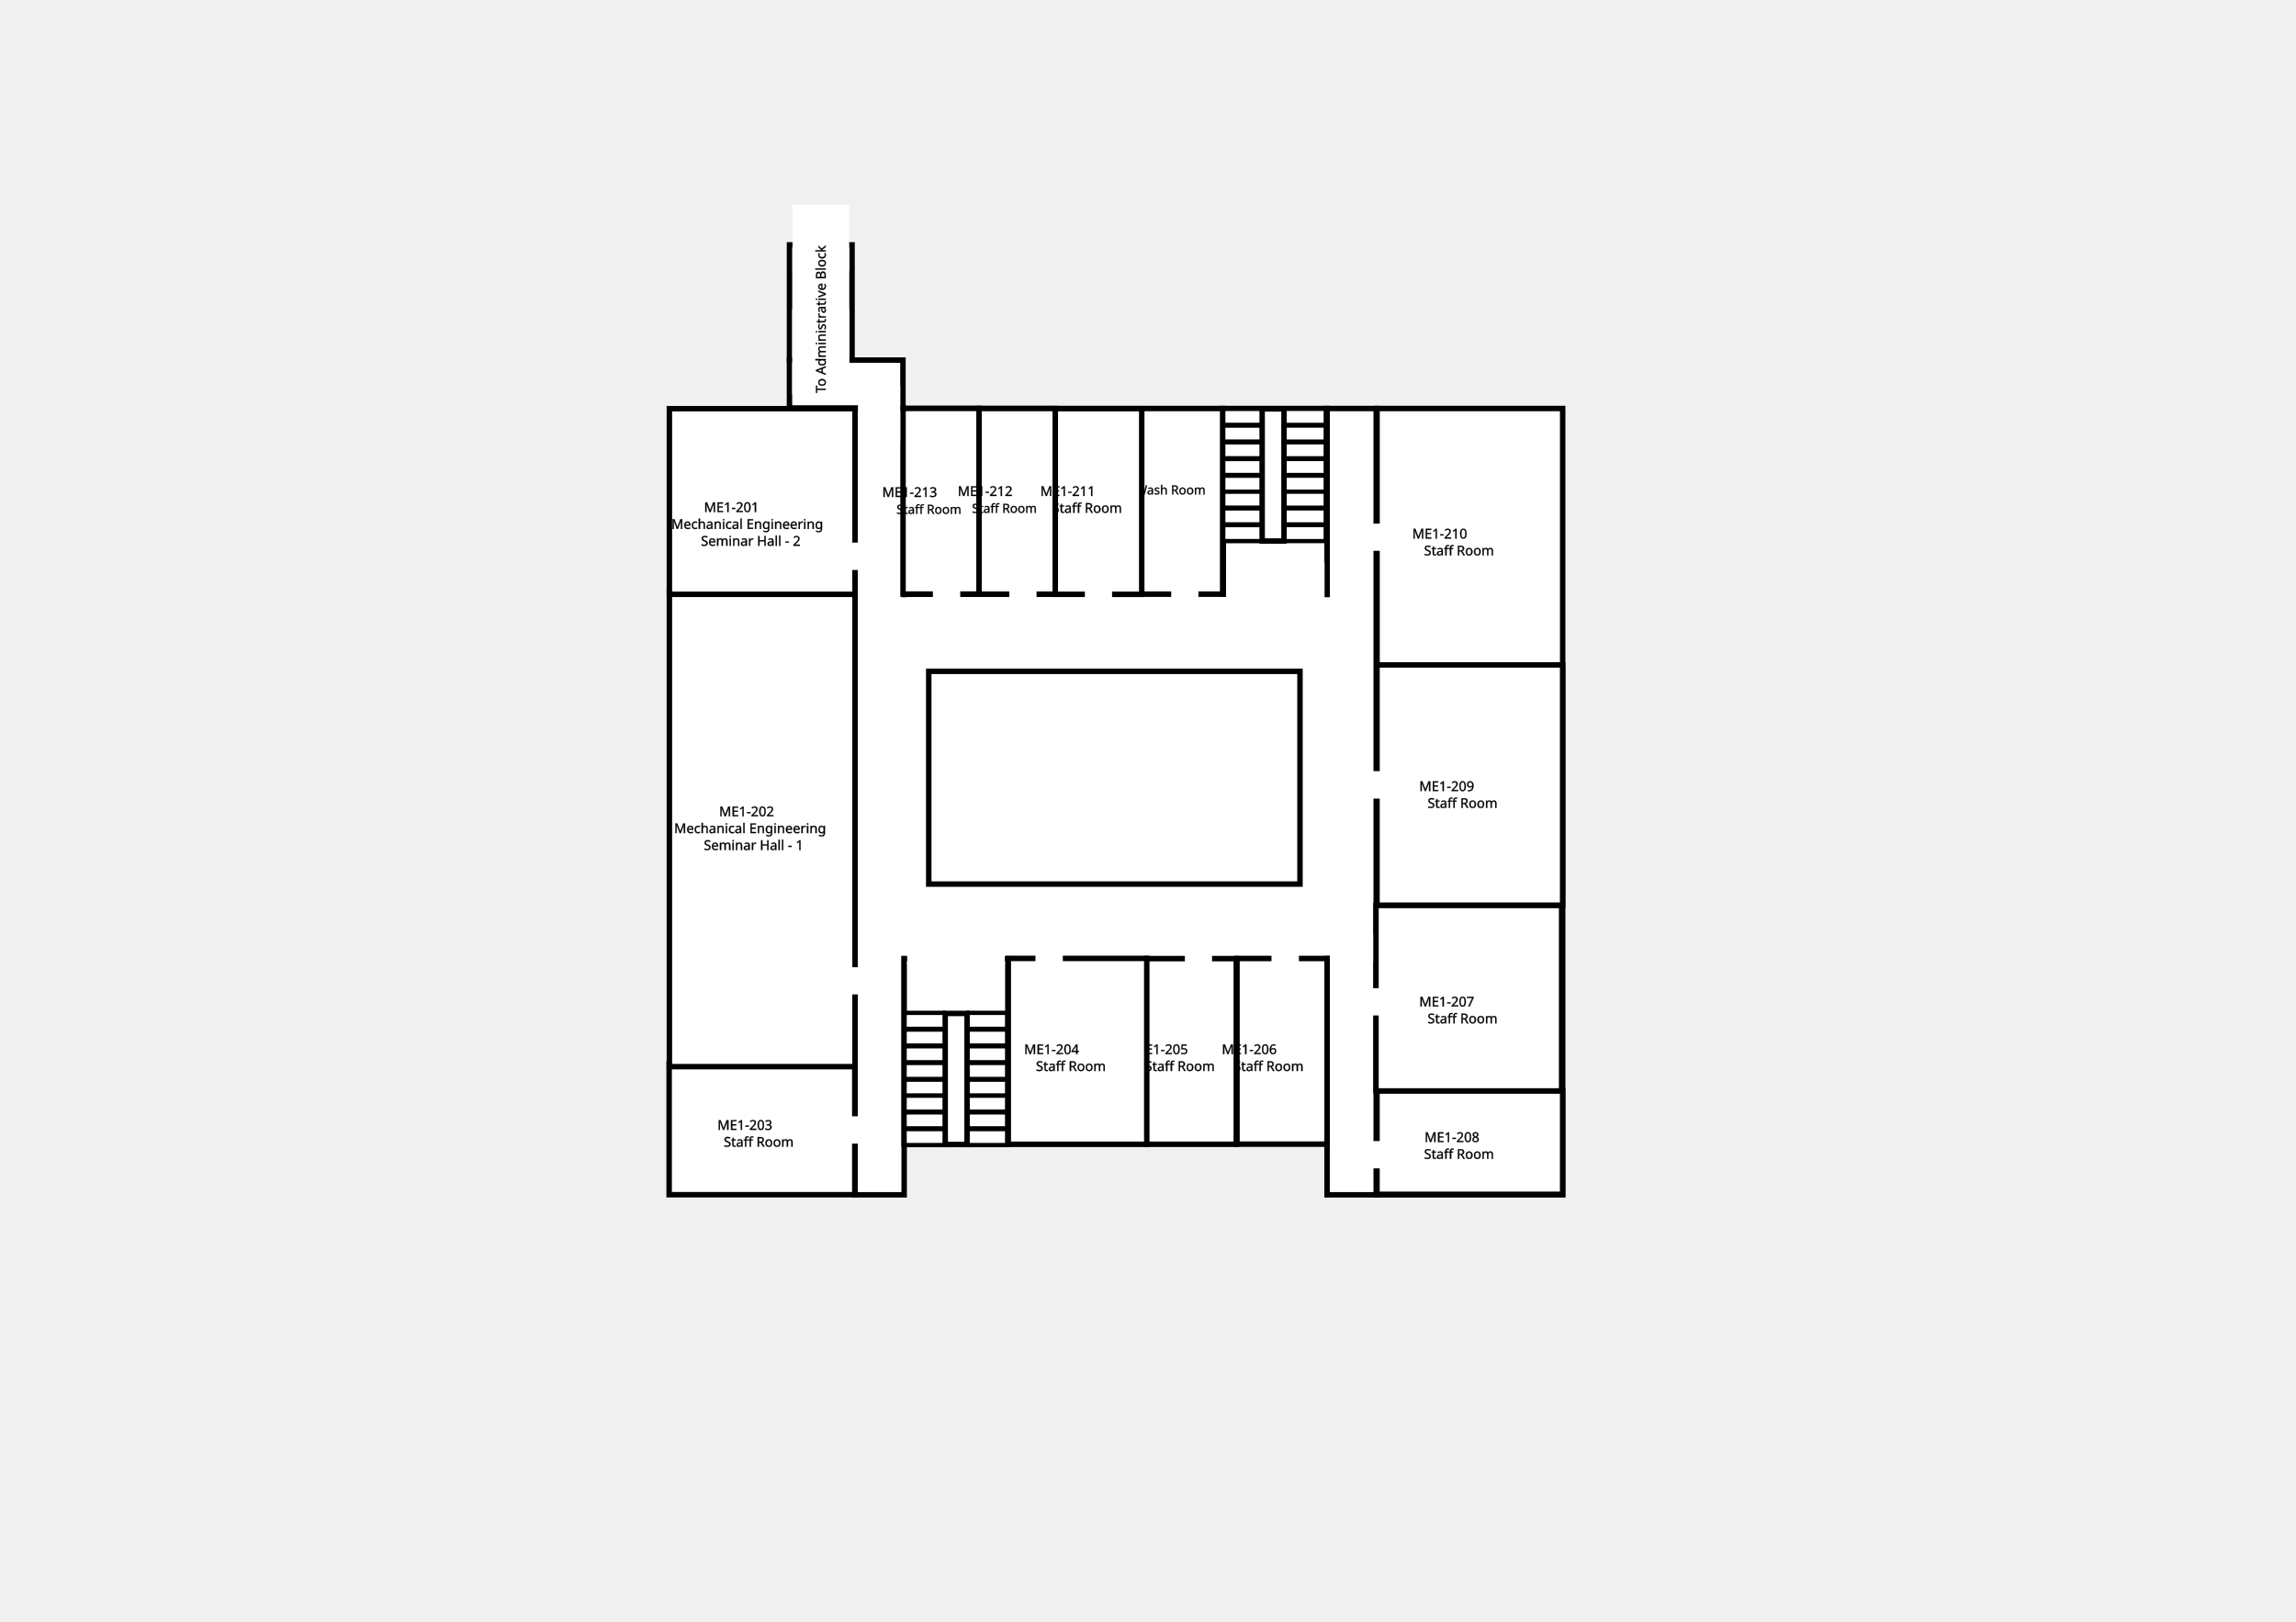
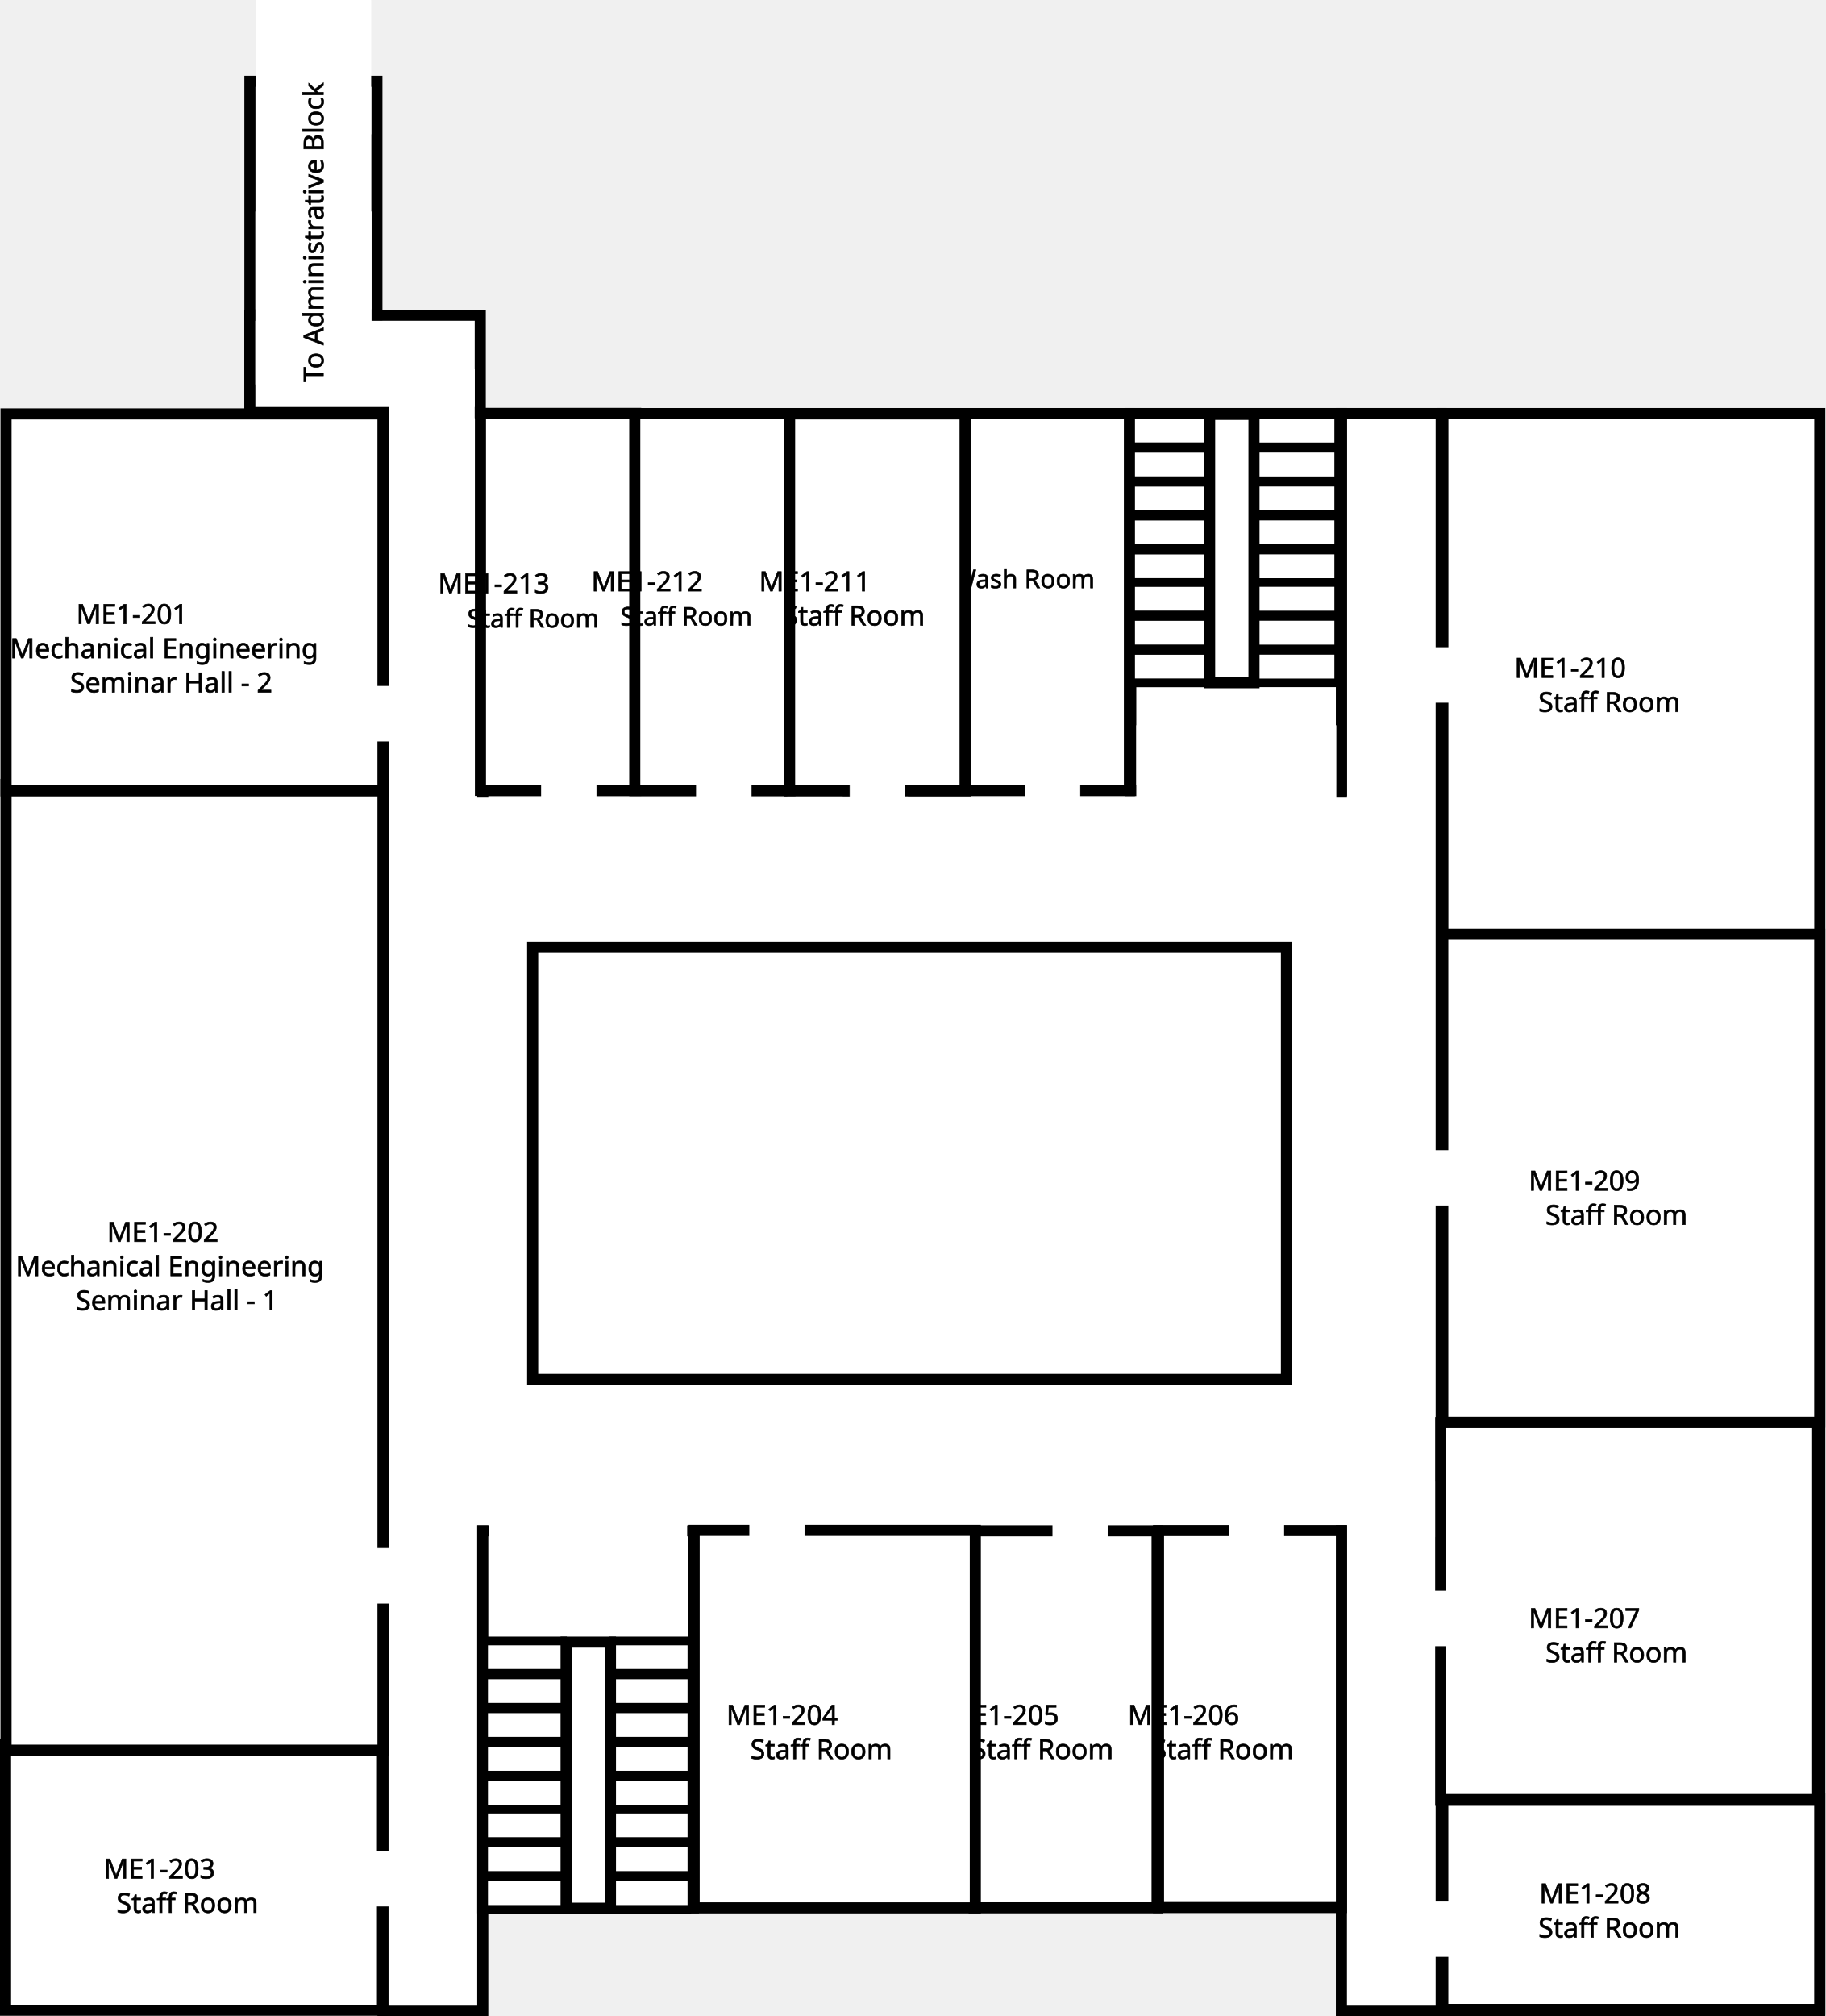
- <svg xmlns="http://www.w3.org/2000/svg" width="841mm" height="594mm" viewBox="0 0 3178.583 2245.039" version="1.1" id="svg5" xml:space="preserve">
+ <svg xmlns="http://www.w3.org/2000/svg" width="329.288mm" height="363.586mm" viewBox="0 0 1244.554 1374.181" version="1.1" id="svg5" xml:space="preserve">
  <defs id="defs2" />
-   <g id="layer1">
+   <g id="layer1" transform="translate(-922.5864,-283.589)">
    <g id="layer1-2" transform="translate(-219.2194,135.3452)">
      <rect style="fill:#ffffff;fill-opacity:1;stroke:#000000;stroke-width:7.559;stroke-dasharray:none;stroke-opacity:1" id="rect234" width="257.008" height="1088.504" x="2125.573" y="430.142" />
      <text xml:space="preserve" style="font-style:normal;font-variant:normal;font-weight:normal;font-stretch:normal;font-size:18.667px;font-family:sans-serif;-inkscape-font-specification:'sans-serif, Normal';font-variant-ligatures:normal;font-variant-caps:normal;font-variant-numeric:normal;font-variant-east-asian:normal;text-align:center;text-anchor:middle;fill:#000000;fill-opacity:1;stroke:#000000;stroke-width:0.378;stroke-dasharray:none;stroke-opacity:1" x="2256.069" y="610.106" id="text22116-9-9-3">
        <tspan id="tspan592" x="2256.069" y="610.106">
          <tspan id="tspan22114-7-1-46" x="2256.069" y="610.106">ME1-210</tspan>
        </tspan>
        <tspan id="tspan594" x="2256.069" y="633.44">Staff Room</tspan>
      </text>
      <rect style="fill:#ffffff;fill-opacity:1;stroke:#000000;stroke-width:7.559;stroke-dasharray:none;stroke-opacity:1" id="rect234-4" width="68.031" height="1088.504" x="2056.407" y="430.142" />
      <rect style="fill:#ffffff;fill-opacity:1;stroke:#000000;stroke-width:7.559;stroke-dasharray:none;stroke-opacity:1" id="rect234-4-6" width="68.031" height="1088.504" x="1402.927" y="430.14" />
      <rect style="fill:#ffffff;fill-opacity:1;stroke:#000000;stroke-width:7.559;stroke-dasharray:none;stroke-opacity:1" id="rect7306" width="143.622" height="257.008" x="1470.958" y="1191.685" />
      <rect style="fill:#ffffff;fill-opacity:1;stroke:#000000;stroke-width:7.559;stroke-dasharray:none;stroke-opacity:1" id="rect7306-5" width="143.622" height="257.008" x="1912.785" y="430.142" />
      <g id="g40256" transform="matrix(0.8931142,0,0,2.211965,1500.15,1086.772)" style="stroke-width:2.689">
        <rect style="fill:#ffffff;stroke:#000000;stroke-width:2.689;stroke-dasharray:none;stroke-opacity:1" id="rect36197" width="60.214" height="10.008" x="64.794" y="102.283" />
        <rect style="fill:#ffffff;stroke:#000000;stroke-width:2.689;stroke-dasharray:none;stroke-opacity:1" id="rect36197-3" width="60.214" height="10.008" x="64.794" y="91.828" />
        <rect style="fill:#ffffff;stroke:#000000;stroke-width:2.689;stroke-dasharray:none;stroke-opacity:1" id="rect36197-6" width="60.214" height="10.008" x="64.794" y="81.374" />
        <rect style="fill:#ffffff;stroke:#000000;stroke-width:2.689;stroke-dasharray:none;stroke-opacity:1" id="rect36197-1" width="60.214" height="10.008" x="64.794" y="112.737" />
        <rect style="fill:#ffffff;stroke:#000000;stroke-width:2.689;stroke-dasharray:none;stroke-opacity:1" id="rect36197-2" width="60.214" height="10.008" x="64.794" y="123.191" />
        <rect style="fill:#ffffff;stroke:#000000;stroke-width:2.689;stroke-dasharray:none;stroke-opacity:1" id="rect36197-9" width="60.214" height="10.008" x="64.794" y="133.199" />
        <rect style="fill:#ffffff;stroke:#000000;stroke-width:2.689;stroke-dasharray:none;stroke-opacity:1" id="rect36197-1-3" width="60.214" height="10.008" x="64.794" y="143.653" />
        <rect style="fill:#ffffff;stroke:#000000;stroke-width:2.689;stroke-dasharray:none;stroke-opacity:1" id="rect36197-2-1" width="60.214" height="10.008" x="64.794" y="154.108" />
      </g>
      <g id="g40256-5" transform="matrix(0.8931142,0,0,2.211965,1415.435,1086.772)" style="stroke-width:2.689">
        <rect style="fill:#ffffff;stroke:#000000;stroke-width:2.689;stroke-dasharray:none;stroke-opacity:1" id="rect36197-8" width="60.214" height="10.008" x="64.794" y="102.283" />
        <rect style="fill:#ffffff;stroke:#000000;stroke-width:2.689;stroke-dasharray:none;stroke-opacity:1" id="rect36197-3-1" width="60.214" height="10.008" x="64.794" y="91.828" />
        <rect style="fill:#ffffff;stroke:#000000;stroke-width:2.689;stroke-dasharray:none;stroke-opacity:1" id="rect36197-6-5" width="60.214" height="10.008" x="64.794" y="81.374" />
        <rect style="fill:#ffffff;stroke:#000000;stroke-width:2.689;stroke-dasharray:none;stroke-opacity:1" id="rect36197-1-1" width="60.214" height="10.008" x="64.794" y="112.737" />
        <rect style="fill:#ffffff;stroke:#000000;stroke-width:2.689;stroke-dasharray:none;stroke-opacity:1" id="rect36197-2-5" width="60.214" height="10.008" x="64.794" y="123.191" />
        <rect style="fill:#ffffff;stroke:#000000;stroke-width:2.689;stroke-dasharray:none;stroke-opacity:1" id="rect36197-9-7" width="60.214" height="10.008" x="64.794" y="133.199" />
        <rect style="fill:#ffffff;stroke:#000000;stroke-width:2.689;stroke-dasharray:none;stroke-opacity:1" id="rect36197-1-3-0" width="60.214" height="10.008" x="64.794" y="143.653" />
        <rect style="fill:#ffffff;stroke:#000000;stroke-width:2.689;stroke-dasharray:none;stroke-opacity:1" id="rect36197-2-1-3" width="60.214" height="10.008" x="64.794" y="154.108" />
      </g>
      <g id="g40256-5-6" transform="matrix(0.9306921,0,0,2.211965,1936.496,250.6761)" style="stroke-width:2.634">
        <rect style="fill:#ffffff;stroke:#000000;stroke-width:2.634;stroke-dasharray:none;stroke-opacity:1" id="rect36197-8-9" width="60.214" height="10.008" x="64.794" y="102.283" />
        <rect style="fill:#ffffff;stroke:#000000;stroke-width:2.634;stroke-dasharray:none;stroke-opacity:1" id="rect36197-3-1-5" width="60.214" height="10.008" x="64.794" y="91.828" />
        <rect style="fill:#ffffff;stroke:#000000;stroke-width:2.634;stroke-dasharray:none;stroke-opacity:1" id="rect36197-6-5-3" width="60.214" height="10.008" x="64.794" y="81.374" />
        <rect style="fill:#ffffff;stroke:#000000;stroke-width:2.634;stroke-dasharray:none;stroke-opacity:1" id="rect36197-1-1-4" width="60.214" height="10.008" x="64.794" y="112.737" />
        <rect style="fill:#ffffff;stroke:#000000;stroke-width:2.634;stroke-dasharray:none;stroke-opacity:1" id="rect36197-2-5-2" width="60.214" height="10.008" x="64.794" y="123.191" />
        <rect style="fill:#ffffff;stroke:#000000;stroke-width:2.634;stroke-dasharray:none;stroke-opacity:1" id="rect36197-9-7-2" width="60.214" height="10.008" x="64.794" y="133.199" />
        <rect style="fill:#ffffff;stroke:#000000;stroke-width:2.634;stroke-dasharray:none;stroke-opacity:1" id="rect36197-1-3-0-16" width="60.214" height="10.008" x="64.794" y="143.653" />
        <rect style="fill:#ffffff;stroke:#000000;stroke-width:2.634;stroke-dasharray:none;stroke-opacity:1" id="rect36197-2-1-3-0" width="60.214" height="10.008" x="64.794" y="154.108" />
      </g>
      <g id="g40256-5-9" transform="matrix(0.8931142,0,0,2.211965,1854.916,250.6761)" style="stroke-width:2.689">
        <rect style="fill:#ffffff;stroke:#000000;stroke-width:2.689;stroke-dasharray:none;stroke-opacity:1" id="rect36197-8-4" width="60.214" height="10.008" x="64.794" y="102.283" />
        <rect style="fill:#ffffff;stroke:#000000;stroke-width:2.689;stroke-dasharray:none;stroke-opacity:1" id="rect36197-3-1-7" width="60.214" height="10.008" x="64.794" y="91.828" />
        <rect style="fill:#ffffff;stroke:#000000;stroke-width:2.689;stroke-dasharray:none;stroke-opacity:1" id="rect36197-6-5-2" width="60.214" height="10.008" x="64.794" y="81.374" />
        <rect style="fill:#ffffff;stroke:#000000;stroke-width:2.689;stroke-dasharray:none;stroke-opacity:1" id="rect36197-1-1-6" width="60.214" height="10.008" x="64.794" y="112.737" />
        <rect style="fill:#ffffff;stroke:#000000;stroke-width:2.689;stroke-dasharray:none;stroke-opacity:1" id="rect36197-2-5-7" width="60.214" height="10.008" x="64.794" y="123.191" />
        <rect style="fill:#ffffff;stroke:#000000;stroke-width:2.689;stroke-dasharray:none;stroke-opacity:1" id="rect36197-9-7-5" width="60.214" height="10.008" x="64.794" y="133.199" />
        <rect style="fill:#ffffff;stroke:#000000;stroke-width:2.689;stroke-dasharray:none;stroke-opacity:1" id="rect36197-1-3-0-1" width="60.214" height="10.008" x="64.794" y="143.653" />
        <rect style="fill:#ffffff;stroke:#000000;stroke-width:2.689;stroke-dasharray:none;stroke-opacity:1" id="rect36197-2-1-3-3" width="60.214" height="10.008" x="64.794" y="154.108" />
      </g>
      <rect style="fill:#ffffff;fill-opacity:1;stroke:#000000;stroke-width:7.559;stroke-dasharray:none;stroke-opacity:1" id="rect8143" width="30.236" height="181.417" x="1527.782" y="1267.571" />
      <rect style="fill:#ffffff;fill-opacity:1;stroke:#000000;stroke-width:7.559;stroke-dasharray:none;stroke-opacity:1" id="rect8143-3" width="30.236" height="182.929" x="1966.563" y="430.681" />
      <rect style="fill:#ffffff;fill-opacity:1;stroke:#ffffff;stroke-width:7.559;stroke-dasharray:none;stroke-opacity:1" id="rect8207" width="127.7" height="81.555" x="1478.857" y="1114.213" />
      <rect style="fill:#ffffff;fill-opacity:1;stroke:#ffffff;stroke-width:7.559;stroke-dasharray:none;stroke-opacity:1" id="rect8207-2" width="128.833" height="81.555" x="1920.344" y="646.373" />
      <rect style="fill:#ffffff;fill-opacity:1;stroke:#000000;stroke-width:7.559;stroke-dasharray:none;stroke-opacity:1" id="rect9009" width="257.008" height="181.417" x="1145.585" y="1337.091" />
      <rect style="fill:#ffffff;fill-opacity:1;stroke:#000000;stroke-width:7.559;stroke-dasharray:none;stroke-opacity:1" id="rect9167" width="257.008" height="658.262" x="1145.919" y="682.969" />
      <rect style="fill:#ffffff;fill-opacity:1;stroke:#000000;stroke-width:7.559;stroke-dasharray:none;stroke-opacity:1" id="rect9169" width="257.008" height="257.008" x="1145.919" y="430.39" />
      <rect style="fill:#ffffff;fill-opacity:1;stroke:#000000;stroke-width:7.559;stroke-dasharray:none;stroke-opacity:1" id="rect12991" width="439.559" height="257.008" x="1472.311" y="430.152" />
      <text xml:space="preserve" style="font-style:normal;font-variant:normal;font-weight:normal;font-stretch:normal;font-size:18.667px;font-family:sans-serif;-inkscape-font-specification:'sans-serif, Normal';font-variant-ligatures:normal;font-variant-caps:normal;font-variant-numeric:normal;font-variant-east-asian:normal;text-align:center;text-anchor:middle;fill:#000000;fill-opacity:1;stroke:#000000;stroke-width:0.378;stroke-dasharray:none;stroke-opacity:1" x="1856.745" y="549.049" id="text22116-9-9-2">
        <tspan id="tspan22114-7-1-4" x="1856.745" y="549.049" style="font-style:normal;font-variant:normal;font-weight:normal;font-stretch:normal;font-size:17.333px;font-family:sans-serif;-inkscape-font-specification:'sans-serif, Normal';font-variant-ligatures:normal;font-variant-caps:normal;font-variant-numeric:normal;font-variant-east-asian:normal">Wash Room</tspan>
      </text>
      <rect style="fill:#ffffff;fill-opacity:1;stroke:#ffffff;stroke-width:7.559;stroke-dasharray:none;stroke-opacity:1" id="rect15897" width="624.113" height="488.799" x="1443.755" y="695.215" />
      <rect style="fill:#ffffff;fill-opacity:1;stroke:#ffffff;stroke-width:0.378;stroke-dasharray:none;stroke-opacity:1" id="rect27345-2-9" width="37.417" height="53.326" x="1723.268" y="663.559" />
      <rect style="fill:#ffffff;fill-opacity:1;stroke:#ffffff;stroke-width:0.378;stroke-dasharray:none;stroke-opacity:1" id="rect27345-2-2" width="37.417" height="53.326" x="1840.783" y="657.634" />
      <rect style="fill:#ffffff;fill-opacity:1;stroke:#000000;stroke-width:7.559;stroke-dasharray:none;stroke-opacity:1" id="rect18921" width="513.944" height="294.534" x="1504.982" y="793.967" />
      <text xml:space="preserve" style="font-size:13.333px;font-family:sans-serif;-inkscape-font-specification:'sans-serif, Normal';text-align:center;text-anchor:middle;fill:#000000;fill-opacity:1;stroke:#000000;stroke-width:0.378;stroke-dasharray:none;stroke-opacity:1" x="1281.717" y="1428.698" id="text21938">
        <tspan id="tspan541" x="1281.717" y="1428.698">
          <tspan x="1281.717" y="1428.698" style="font-style:normal;font-variant:normal;font-weight:normal;font-stretch:normal;font-size:18.667px;font-family:sans-serif;-inkscape-font-specification:'sans-serif, Normal';font-variant-ligatures:normal;font-variant-caps:normal;font-variant-numeric:normal;font-variant-east-asian:normal" id="tspan22124">ME1-203</tspan>
        </tspan>
        <tspan id="tspan543" x="1281.717" y="1452.031" style="font-style:normal;font-variant:normal;font-weight:normal;font-stretch:normal;font-size:18.667px;font-family:sans-serif;-inkscape-font-specification:'sans-serif, Normal';font-variant-ligatures:normal;font-variant-caps:normal;font-variant-numeric:normal;font-variant-east-asian:normal">Staff Room</tspan>
      </text>
      <text xml:space="preserve" style="font-style:normal;font-variant:normal;font-weight:normal;font-stretch:normal;font-size:18.667px;font-family:sans-serif;-inkscape-font-specification:'sans-serif, Normal';font-variant-ligatures:normal;font-variant-caps:normal;font-variant-numeric:normal;font-variant-east-asian:normal;text-align:center;text-anchor:middle;fill:#000000;fill-opacity:1;stroke:#000000;stroke-width:0.378;stroke-dasharray:none;stroke-opacity:1" x="1279.488" y="994.615" id="text22096">
        <tspan id="tspan534" x="1279.488" y="994.615">
          <tspan id="tspan22094" x="1279.488" y="994.615">ME1-202</tspan>
          <tspan x="1279.488" y="1017.948" id="tspan22098" />
        </tspan>
        <tspan id="tspan536" x="1279.488" y="1017.948">Mechanical Engineering</tspan>
        <tspan x="1279.488" y="1041.282" id="tspan538">Seminar Hall - 1</tspan>
      </text>
      <text xml:space="preserve" style="font-style:normal;font-variant:normal;font-weight:normal;font-stretch:normal;font-size:18.667px;font-family:sans-serif;-inkscape-font-specification:'sans-serif, Normal';font-variant-ligatures:normal;font-variant-caps:normal;font-variant-numeric:normal;font-variant-east-asian:normal;text-align:center;text-anchor:middle;fill:#000000;fill-opacity:1;stroke:#000000;stroke-width:0.378;stroke-dasharray:none;stroke-opacity:1" x="1275.538" y="573.469" id="text22102">
        <tspan id="tspan520" x="1275.538" y="573.469">
          <tspan id="tspan22100" x="1275.538" y="573.469">ME1-201</tspan>
        </tspan>
        <tspan id="tspan522" x="1275.538" y="596.802">Mechanical Engineering</tspan>
        <tspan x="1275.538" y="620.136" id="tspan524">Seminar Hall - 2</tspan>
      </text>
      <text xml:space="preserve" style="font-style:normal;font-variant:normal;font-weight:normal;font-stretch:normal;font-size:18.667px;font-family:sans-serif;-inkscape-font-specification:'sans-serif, Normal';font-variant-ligatures:normal;font-variant-caps:normal;font-variant-numeric:normal;font-variant-east-asian:normal;text-align:center;text-anchor:middle;fill:#000000;fill-opacity:1;stroke:#000000;stroke-width:0.378;stroke-dasharray:none;stroke-opacity:1" x="1536.28" y="570.659" id="text22106">
        <tspan id="tspan22104" x="1536.28" y="570.659">CNC LAB</tspan>
      </text>
      <text xml:space="preserve" style="font-style:normal;font-variant:normal;font-weight:normal;font-stretch:normal;font-size:18.667px;font-family:sans-serif;-inkscape-font-specification:'sans-serif, Normal';font-variant-ligatures:normal;font-variant-caps:normal;font-variant-numeric:normal;font-variant-east-asian:normal;text-align:center;text-anchor:middle;fill:#000000;fill-opacity:1;stroke:#000000;stroke-width:0.378;stroke-dasharray:none;stroke-opacity:1" x="2262.41" y="929.257" id="text22110">
        <tspan id="tspan22108" x="2262.41" y="929.257">ME1-106</tspan>
        <tspan x="2262.41" y="952.59" id="tspan22112">CAD/CAM LAB</tspan>
      </text>
      <text xml:space="preserve" style="font-style:normal;font-variant:normal;font-weight:normal;font-stretch:normal;font-size:18.667px;font-family:sans-serif;-inkscape-font-specification:'sans-serif, Normal';font-variant-ligatures:normal;font-variant-caps:normal;font-variant-numeric:normal;font-variant-east-asian:normal;text-align:center;text-anchor:middle;fill:#000000;fill-opacity:1;stroke:#000000;stroke-width:0.378;stroke-dasharray:none;stroke-opacity:1" x="1877.277" y="1324.265" id="text22116">
        <tspan id="tspan22114" x="1877.277" y="1324.265">ME1-305</tspan>
      </text>
      <rect style="fill:#ffffff;fill-opacity:1;stroke:#ffffff;stroke-width:0.378;stroke-dasharray:none;stroke-opacity:1" id="rect22126" width="49.376" height="37.417" x="1380.554" y="1410.18" />
      <rect style="fill:#ffffff;fill-opacity:1;stroke:#ffffff;stroke-width:0.378;stroke-dasharray:none;stroke-opacity:1" id="rect22126-3" width="49.376" height="37.417" x="1376.026" y="1203.653" />
      <rect style="fill:#ffffff;fill-opacity:1;stroke:#ffffff;stroke-width:0.378;stroke-dasharray:none;stroke-opacity:1" id="rect22126-9" width="49.376" height="37.417" x="1374.629" y="616.016" />
      <rect style="fill:#ffffff;fill-opacity:1;stroke:#ffffff;stroke-width:0.378;stroke-dasharray:none;stroke-opacity:1" id="rect22126-9-12" width="49.376" height="37.417" x="2088.706" y="1158.348" />
      <rect style="fill:#ffffff;fill-opacity:1;stroke:#ffffff;stroke-width:0.378;stroke-dasharray:none;stroke-opacity:1" id="rect22126-9-3" width="49.376" height="37.417" x="2097.085" y="589.616" />
      <rect style="fill:#ffffff;fill-opacity:1;stroke:#ffffff;stroke-width:0.378;stroke-dasharray:none;stroke-opacity:1" id="rect27345" width="37.417" height="53.326" x="1678.785" y="653.739" />
      <rect style="fill:#ffffff;fill-opacity:1;stroke:#ffffff;stroke-width:0.378;stroke-dasharray:none;stroke-opacity:1" id="rect27345-0" width="57.925" height="53.326" x="1407.393" y="409.821" />
      <rect style="fill:#ffffff;stroke:#000000;stroke-width:7.559;stroke-dasharray:none;stroke-opacity:1" id="rect701" width="105.827" height="257.008" x="1469.385" y="430.038" />
      <text xml:space="preserve" style="font-style:normal;font-variant:normal;font-weight:normal;font-stretch:normal;font-size:18.667px;font-family:sans-serif;-inkscape-font-specification:'sans-serif, Normal';font-variant-ligatures:normal;font-variant-caps:normal;font-variant-numeric:normal;font-variant-east-asian:normal;text-align:center;text-anchor:middle;fill:#000000;fill-opacity:1;stroke:#000000;stroke-width:0.378;stroke-dasharray:none;stroke-opacity:1" x="1522.226" y="552.586" id="text22116-1">
        <tspan id="tspan561" x="1522.226" y="552.586">
          <tspan id="tspan22114-1" x="1522.226" y="552.586">ME1-213</tspan>
        </tspan>
        <tspan id="tspan563" x="1522.226" y="575.919" style="font-style:normal;font-variant:normal;font-weight:normal;font-stretch:normal;font-size:17.333px;font-family:sans-serif;-inkscape-font-specification:'sans-serif, Normal';font-variant-ligatures:normal;font-variant-caps:normal;font-variant-numeric:normal;font-variant-east-asian:normal">Staff Room</tspan>
      </text>
      <rect style="fill:#ffffff;fill-opacity:1;stroke:#ffffff;stroke-width:0.378;stroke-dasharray:none;stroke-opacity:1" id="rect27345-2-99" width="37.417" height="53.326" x="1510.951" y="661.584" />
      <rect style="fill:#ffffff;stroke:#000000;stroke-width:7.559;stroke-dasharray:none;stroke-opacity:1" id="rect701-3" width="105.827" height="257.008" x="1574.596" y="430.178" />
      <text xml:space="preserve" style="font-style:normal;font-variant:normal;font-weight:normal;font-stretch:normal;font-size:18.667px;font-family:sans-serif;-inkscape-font-specification:'sans-serif, Normal';font-variant-ligatures:normal;font-variant-caps:normal;font-variant-numeric:normal;font-variant-east-asian:normal;text-align:center;text-anchor:middle;fill:#000000;fill-opacity:1;stroke:#000000;stroke-width:0.378;stroke-dasharray:none;stroke-opacity:1" x="1626.707" y="551.189" id="text22116-9">
        <tspan id="tspan566" x="1626.707" y="551.189">
          <tspan id="tspan22114-7" x="1626.707" y="551.189">ME1-212</tspan>
        </tspan>
        <tspan id="tspan568" x="1626.707" y="574.523" style="font-style:normal;font-variant:normal;font-weight:normal;font-stretch:normal;font-size:17.333px;font-family:sans-serif;-inkscape-font-specification:'sans-serif, Normal';font-variant-ligatures:normal;font-variant-caps:normal;font-variant-numeric:normal;font-variant-east-asian:normal">Staff Room</tspan>
      </text>
      <rect style="fill:#ffffff;fill-opacity:1;stroke:#ffffff;stroke-width:0.378;stroke-dasharray:none;stroke-opacity:1" id="rect27345-2-91" width="37.417" height="53.326" x="1616.616" y="662.572" />
      <rect style="fill:#ffffff;stroke:#000000;stroke-width:7.559;stroke-dasharray:none;stroke-opacity:1" id="rect701-2" width="119.652" height="257.008" x="1680.175" y="430.378" />
      <text xml:space="preserve" style="font-style:normal;font-variant:normal;font-weight:normal;font-stretch:normal;font-size:18.667px;font-family:sans-serif;-inkscape-font-specification:'sans-serif, Normal';font-variant-ligatures:normal;font-variant-caps:normal;font-variant-numeric:normal;font-variant-east-asian:normal;text-align:center;text-anchor:middle;fill:#000000;fill-opacity:1;stroke:#000000;stroke-width:0.378;stroke-dasharray:none;stroke-opacity:1" x="1741.07" y="551.189" id="text22116-9-9">
        <tspan id="tspan571" x="1741.07" y="551.189">
          <tspan id="tspan22114-7-1" x="1741.07" y="551.189">ME1-211</tspan>
        </tspan>
        <tspan id="tspan573" x="1741.07" y="574.523">Staff Room</tspan>
      </text>
      <rect style="fill:#ffffff;fill-opacity:1;stroke:#ffffff;stroke-width:0.378;stroke-dasharray:none;stroke-opacity:1" id="rect27345-2-23" width="37.417" height="53.326" x="1721.293" y="659.609" />
      <rect style="fill:#ffffff;stroke:#000000;stroke-width:7.559;stroke-dasharray:none;stroke-opacity:1" id="rect5100" width="257.008" height="143.622" x="2125.531" y="1374.342" />
      <text xml:space="preserve" style="font-style:normal;font-variant:normal;font-weight:normal;font-stretch:normal;font-size:18.667px;font-family:sans-serif;-inkscape-font-specification:'sans-serif, Normal';font-variant-ligatures:normal;font-variant-caps:normal;font-variant-numeric:normal;font-variant-east-asian:normal;text-align:center;text-anchor:middle;fill:#000000;fill-opacity:1;stroke:#000000;stroke-width:0.378;stroke-dasharray:none;stroke-opacity:1" x="2256.069" y="1445.549" id="text22116-9-9-55">
        <tspan id="tspan582" x="2256.069" y="1445.549">
          <tspan id="tspan22114-7-1-0" x="2256.069" y="1445.549">ME1-208</tspan>
          <tspan x="2256.069" y="1468.882" id="tspan16379" />
        </tspan>
        <tspan id="tspan584" x="2256.069" y="1468.882">Staff Room</tspan>
      </text>
      <text xml:space="preserve" style="font-size:18.667px;font-family:sans-serif;-inkscape-font-specification:'sans-serif, Normal';text-align:center;text-anchor:middle;fill:#ffffff;stroke:#000000;stroke-width:7.559;stroke-dasharray:none;stroke-opacity:1" x="1836.442" y="550.368" id="text15491">
        <tspan id="tspan15489" x="1836.442" y="550.368" />
      </text>
      <rect style="fill:#ffffff;stroke:#000000;stroke-width:7.559;stroke-dasharray:none;stroke-opacity:1" id="rect16381" width="124.724" height="257.008" x="1806.009" y="1191.688" />
      <text xml:space="preserve" style="font-style:normal;font-variant:normal;font-weight:normal;font-stretch:normal;font-size:18.667px;font-family:sans-serif;-inkscape-font-specification:'sans-serif, Normal';font-variant-ligatures:normal;font-variant-caps:normal;font-variant-numeric:normal;font-variant-east-asian:normal;text-align:center;text-anchor:middle;fill:#000000;fill-opacity:1;stroke:#000000;stroke-width:0.378;stroke-dasharray:none;stroke-opacity:1" x="1869.554" y="1323.869" id="text22116-1-0">
        <tspan id="tspan551" x="1869.554" y="1323.869">
          <tspan id="tspan22114-1-4" x="1869.554" y="1323.869">ME1-205</tspan>
        </tspan>
        <tspan id="tspan553" x="1869.554" y="1347.202">Staff Room</tspan>
      </text>
      <rect style="fill:#ffffff;fill-opacity:1;stroke:#ffffff;stroke-width:0.378;stroke-dasharray:none;stroke-opacity:1" id="rect27345-2-2-77" width="37.417" height="53.326" x="1859.63" y="1167.522" />
      <rect style="fill:#ffffff;fill-opacity:1;stroke:#ffffff;stroke-width:0.378;stroke-dasharray:none;stroke-opacity:1" id="rect27345-2-2-7" width="37.417" height="53.326" x="1936.441" y="1252.712" />
      <rect style="fill:#ffffff;stroke:#000000;stroke-width:7.559;stroke-dasharray:none;stroke-opacity:1" id="rect16383" width="124.724" height="257.008" x="1931.704" y="1191.503" />
      <text xml:space="preserve" style="font-style:normal;font-variant:normal;font-weight:normal;font-stretch:normal;font-size:18.667px;font-family:sans-serif;-inkscape-font-specification:'sans-serif, Normal';font-variant-ligatures:normal;font-variant-caps:normal;font-variant-numeric:normal;font-variant-east-asian:normal;text-align:center;text-anchor:middle;fill:#000000;fill-opacity:1;stroke:#000000;stroke-width:0.378;stroke-dasharray:none;stroke-opacity:1" x="1992.452" y="1323.869" id="text22116-1-1">
        <tspan id="tspan556" x="1992.452" y="1323.869">
          <tspan id="tspan22114-1-7" x="1992.452" y="1323.869">ME1-206</tspan>
        </tspan>
        <tspan id="tspan558" x="1992.452" y="1347.202">Staff Room</tspan>
      </text>
      <rect style="fill:#ffffff;fill-opacity:1;stroke:#ffffff;stroke-width:0.378;stroke-dasharray:none;stroke-opacity:1" id="rect27345-2-2-5" width="37.417" height="53.326" x="1979.735" y="1168.918" />
      <rect style="fill:#ffffff;stroke:#000000;stroke-width:7.559;stroke-dasharray:none;stroke-opacity:1" id="rect16385" width="191.709" height="257.344" x="1615.086" y="1191.392" />
      <text xml:space="preserve" style="font-style:normal;font-variant:normal;font-weight:normal;font-stretch:normal;font-size:18.667px;font-family:sans-serif;-inkscape-font-specification:'sans-serif, Normal';font-variant-ligatures:normal;font-variant-caps:normal;font-variant-numeric:normal;font-variant-east-asian:normal;text-align:center;text-anchor:middle;fill:#000000;fill-opacity:1;stroke:#000000;stroke-width:0.378;stroke-dasharray:none;stroke-opacity:1" x="1718.725" y="1323.869" id="text22116-1-9">
        <tspan id="tspan546" x="1718.725" y="1323.869">
          <tspan id="tspan22114-1-71" x="1718.725" y="1323.869">ME1-204</tspan>
        </tspan>
        <tspan id="tspan548" x="1718.725" y="1347.202">Staff Room</tspan>
      </text>
      <rect style="fill:#ffffff;fill-opacity:1;stroke:#ffffff;stroke-width:0.378;stroke-dasharray:none;stroke-opacity:1" id="rect27345-2-2-2" width="37.417" height="53.326" x="1652.939" y="1173.108" />
      <rect style="fill:#ffffff;stroke:#000000;stroke-width:7.559;stroke-dasharray:none;stroke-opacity:1" id="rect16509" width="157.114" height="66.337" x="1312.146" y="363.114" />
      <rect style="fill:#ffffff;stroke:#000000;stroke-width:7.559;stroke-dasharray:none;stroke-opacity:1" id="rect16511" width="86.587" height="159.208" x="1312.202" y="203.641" />
      <rect style="fill:#ffffff;stroke:#ffffff;stroke-width:7.559;stroke-dasharray:none;stroke-opacity:1" id="rect16513" width="71.66" height="110.329" x="1319.713" y="296.193" />
      <rect style="fill:#ffffff;stroke:#ffffff;stroke-width:7.559;stroke-dasharray:none;stroke-opacity:1" id="rect16567" width="50.944" height="67.733" x="1410.753" y="403.729" />
      <rect style="fill:#ffffff;stroke:#ffffff;stroke-width:7.559;stroke-dasharray:none;stroke-opacity:1" id="rect17295" width="71.017" height="83.939" x="1320.098" y="152.023" />
      <text xml:space="preserve" style="font-style:normal;font-variant:normal;font-weight:normal;font-stretch:normal;font-size:17.333px;font-family:sans-serif;-inkscape-font-specification:'sans-serif, Normal';font-variant-ligatures:normal;font-variant-caps:normal;font-variant-numeric:normal;font-variant-east-asian:normal;text-align:center;text-anchor:middle;fill:#000000;fill-opacity:1;stroke:#000000;stroke-width:0.378;stroke-dasharray:none;stroke-opacity:1" x="-291.434" y="1362.301" id="text18025" transform="rotate(-90)">
        <tspan id="tspan18023" x="-288.387" y="1362.301" style="font-style:normal;font-variant:normal;font-weight:normal;font-stretch:normal;font-size:18.667px;font-family:sans-serif;-inkscape-font-specification:'sans-serif, Normal';font-variant-ligatures:normal;font-variant-caps:normal;font-variant-numeric:normal;font-variant-east-asian:normal">To Administrative Block </tspan>
      </text>
    </g>
    <text xml:space="preserve" style="font-style:normal;font-variant:normal;font-weight:normal;font-stretch:normal;font-size:18.667px;font-family:sans-serif;-inkscape-font-specification:'sans-serif, Normal';font-variant-ligatures:normal;font-variant-caps:normal;font-variant-numeric:normal;font-variant-east-asian:normal;text-align:center;text-anchor:middle;fill:#000000;fill-opacity:1;stroke:#000000;stroke-width:0.378;stroke-dasharray:none;stroke-opacity:1" x="2083.263" y="1298.463" id="text22116-9-9-34">
      <tspan id="tspan22114-7-1-53" x="2083.263" y="1298.463">ME1-206</tspan>
    </text>
    <text xml:space="preserve" style="font-style:normal;font-variant:normal;font-weight:normal;font-stretch:normal;font-size:18.667px;font-family:sans-serif;-inkscape-font-specification:'sans-serif, Normal';font-variant-ligatures:normal;font-variant-caps:normal;font-variant-numeric:normal;font-variant-east-asian:normal;text-align:center;text-anchor:middle;fill:#000000;fill-opacity:1;stroke:#000000;stroke-width:0.378;stroke-dasharray:none;stroke-opacity:1" x="2086.226" y="1210.574" id="text22116-9-9-9">
      <tspan id="tspan22114-7-1-1" x="2086.226" y="1210.574">ME1-206</tspan>
    </text>
    <rect style="fill:#ffffff;fill-opacity:1;stroke:#ffffff;stroke-width:0.378;stroke-dasharray:none;stroke-opacity:1" id="rect22126-9-1" width="49.376" height="37.417" x="1874.664" y="1579.794" />
    <rect style="fill:#ffffff;stroke:#000000;stroke-width:7.559;stroke-dasharray:none;stroke-opacity:1" id="rect7281" width="257.008" height="257.008" x="1904.915" y="1253.212" />
    <text xml:space="preserve" style="font-style:normal;font-variant:normal;font-weight:normal;font-stretch:normal;font-size:18.667px;font-family:sans-serif;-inkscape-font-specification:'sans-serif, Normal';font-variant-ligatures:normal;font-variant-caps:normal;font-variant-numeric:normal;font-variant-east-asian:normal;text-align:center;text-anchor:middle;fill:#000000;fill-opacity:1;stroke:#000000;stroke-width:0.378;stroke-dasharray:none;stroke-opacity:1" x="2036.85" y="1393.265" id="text22116-9-9-6">
      <tspan id="tspan576" x="2036.85" y="1393.265">
        <tspan id="tspan22114-7-1-5" x="2036.85" y="1393.265">ME1-207</tspan>
      </tspan>
      <tspan id="tspan578" x="2036.85" y="1416.598">Staff Room</tspan>
    </text>
    <rect style="fill:#ffffff;fill-opacity:1;stroke:#ffffff;stroke-width:0.378;stroke-dasharray:none;stroke-opacity:1" id="rect22126-9-1-3" width="49.376" height="37.417" x="1884.417" y="1368.081" />
    <rect style="fill:#ffffff;stroke:#000000;stroke-width:7.559;stroke-dasharray:none;stroke-opacity:1" id="rect10936" width="257.008" height="332.598" x="1906.312" y="920.451" />
    <text xml:space="preserve" style="font-style:normal;font-variant:normal;font-weight:normal;font-stretch:normal;font-size:18.667px;font-family:sans-serif;-inkscape-font-specification:'sans-serif, Normal';font-variant-ligatures:normal;font-variant-caps:normal;font-variant-numeric:normal;font-variant-east-asian:normal;text-align:center;text-anchor:middle;fill:#000000;fill-opacity:1;stroke:#000000;stroke-width:0.378;stroke-dasharray:none;stroke-opacity:1" x="2036.85" y="1095.034" id="text22116-9-9-5">
      <tspan id="tspan587" x="2036.85" y="1095.034">
        <tspan id="tspan22114-7-1-2" x="2036.85" y="1095.034">ME1-209</tspan>
      </tspan>
      <tspan id="tspan589" x="2036.85" y="1118.367">Staff Room</tspan>
    </text>
    <rect style="fill:#ffffff;fill-opacity:1;stroke:#ffffff;stroke-width:0.378;stroke-dasharray:none;stroke-opacity:1" id="rect22126-9-1-3-6" width="49.376" height="37.417" x="1874.641" y="1067.819" />
  </g>
</svg>
